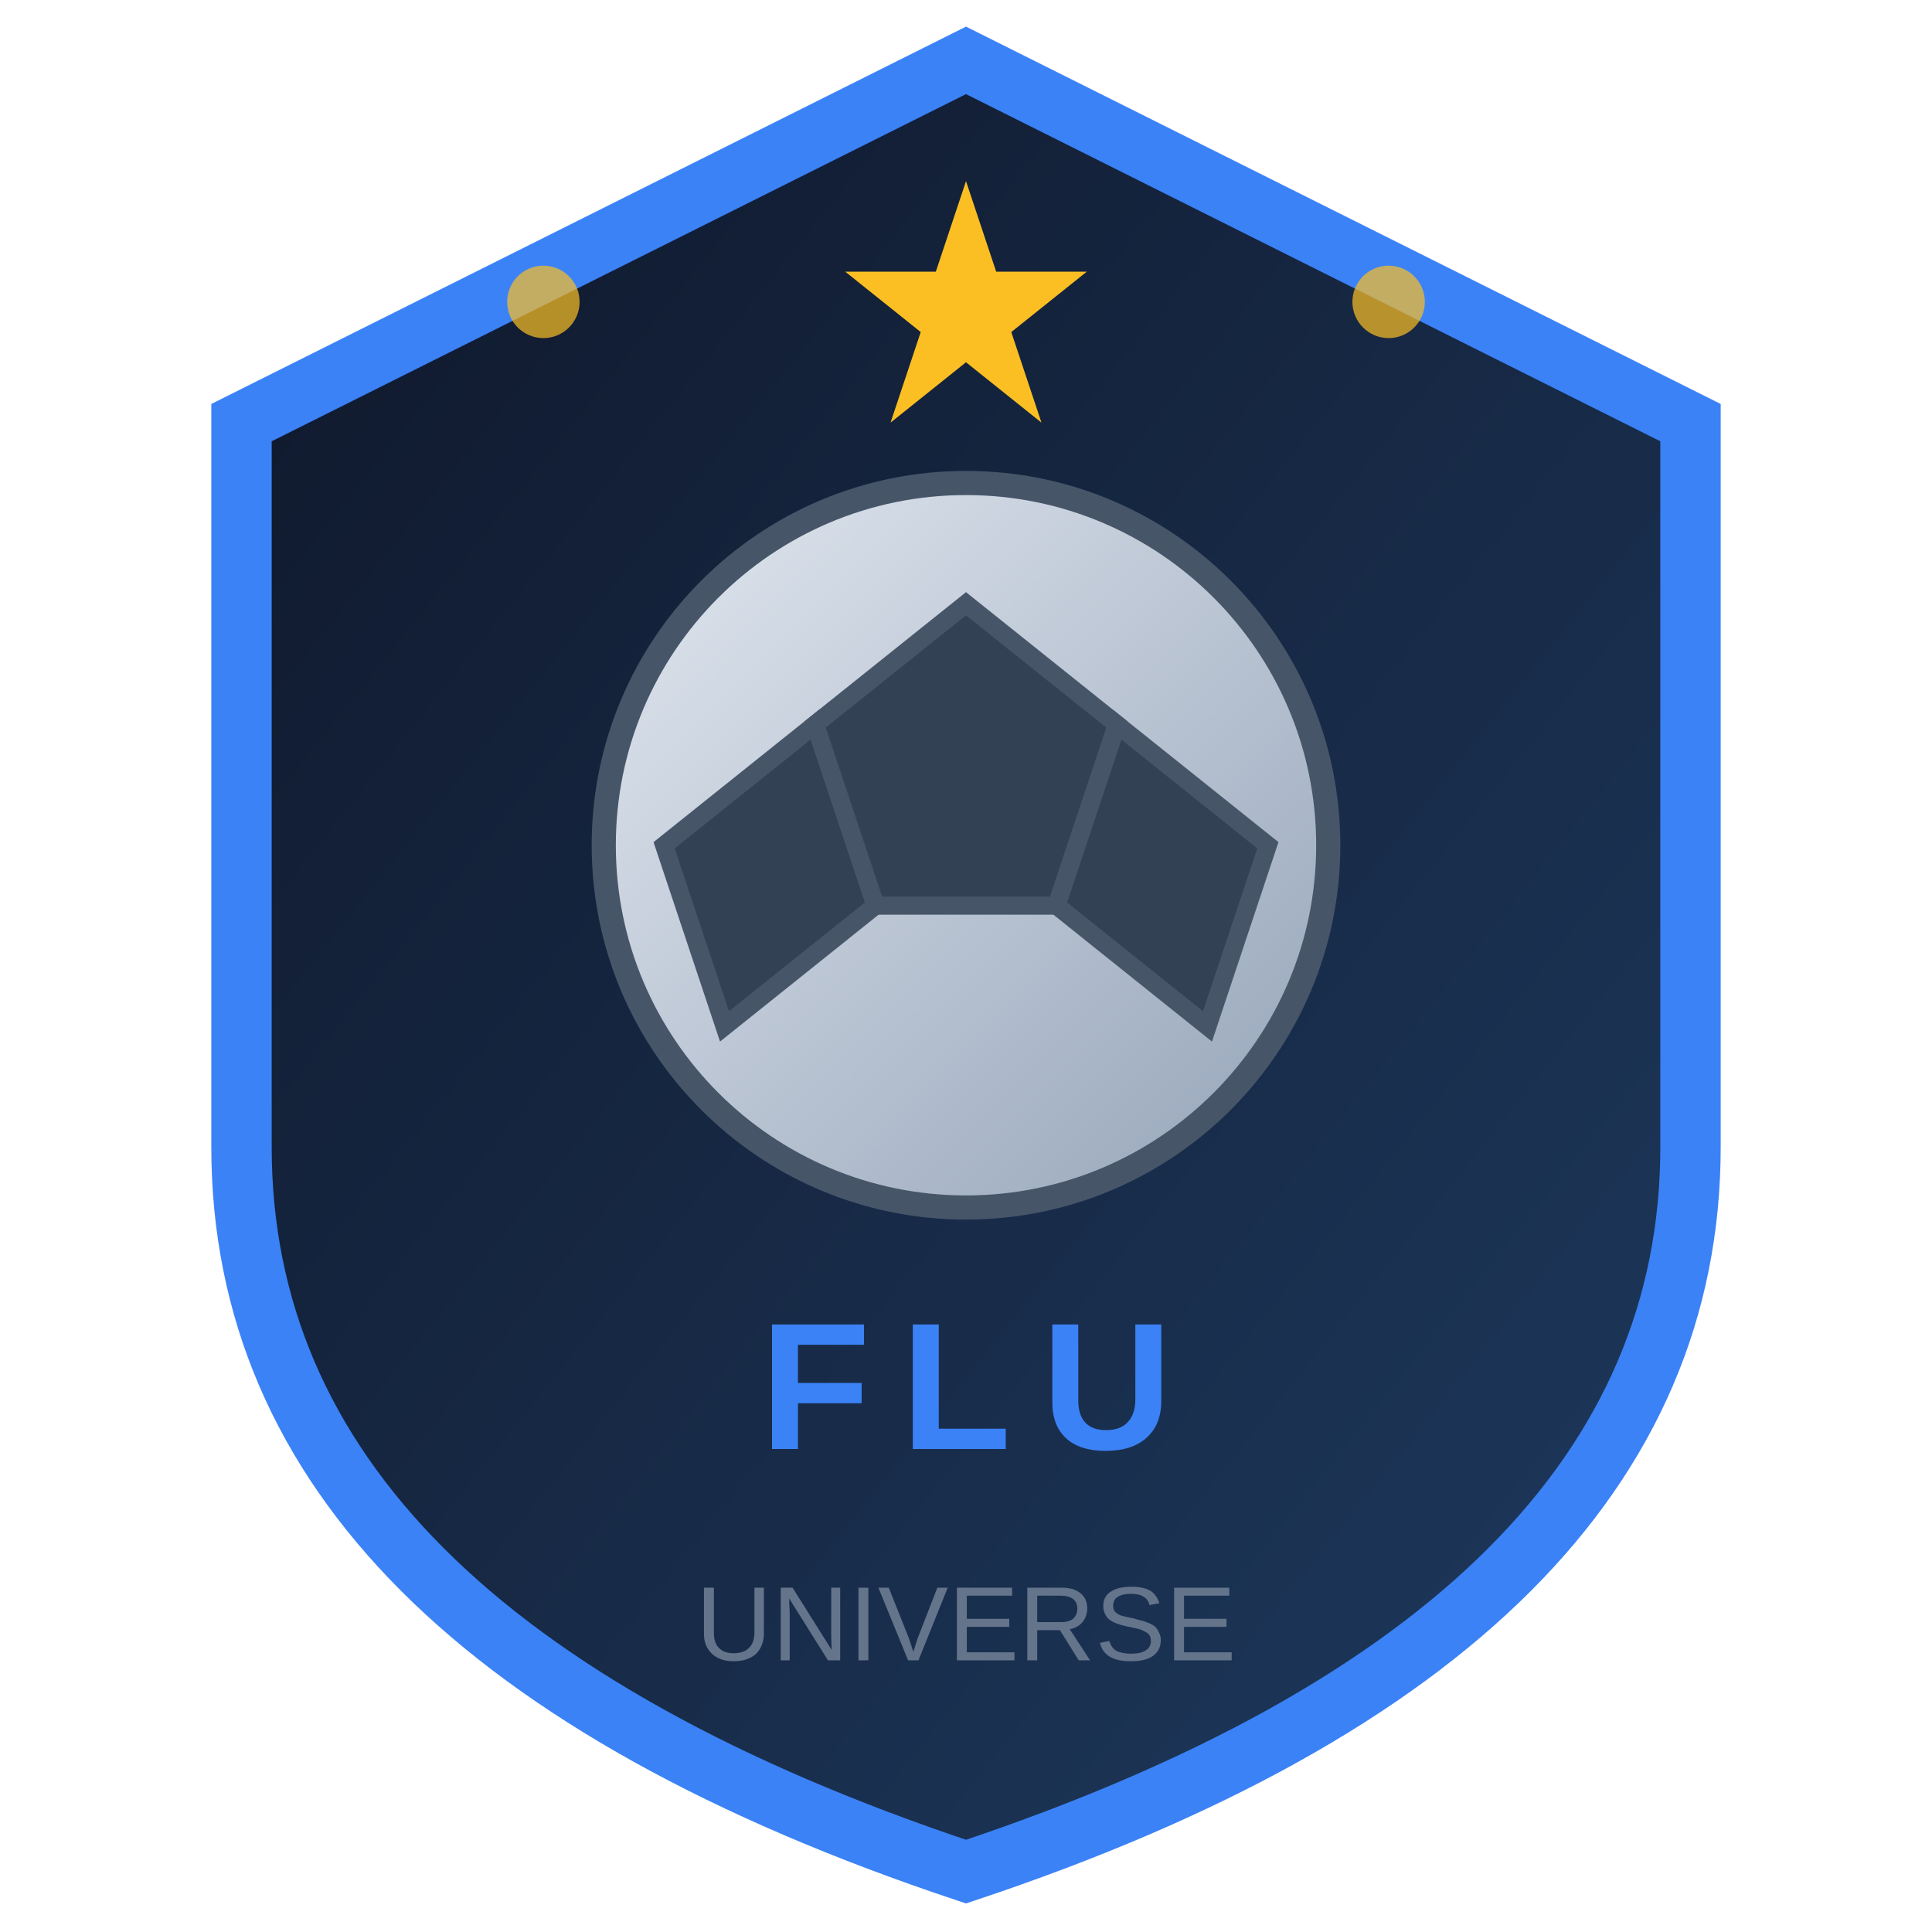
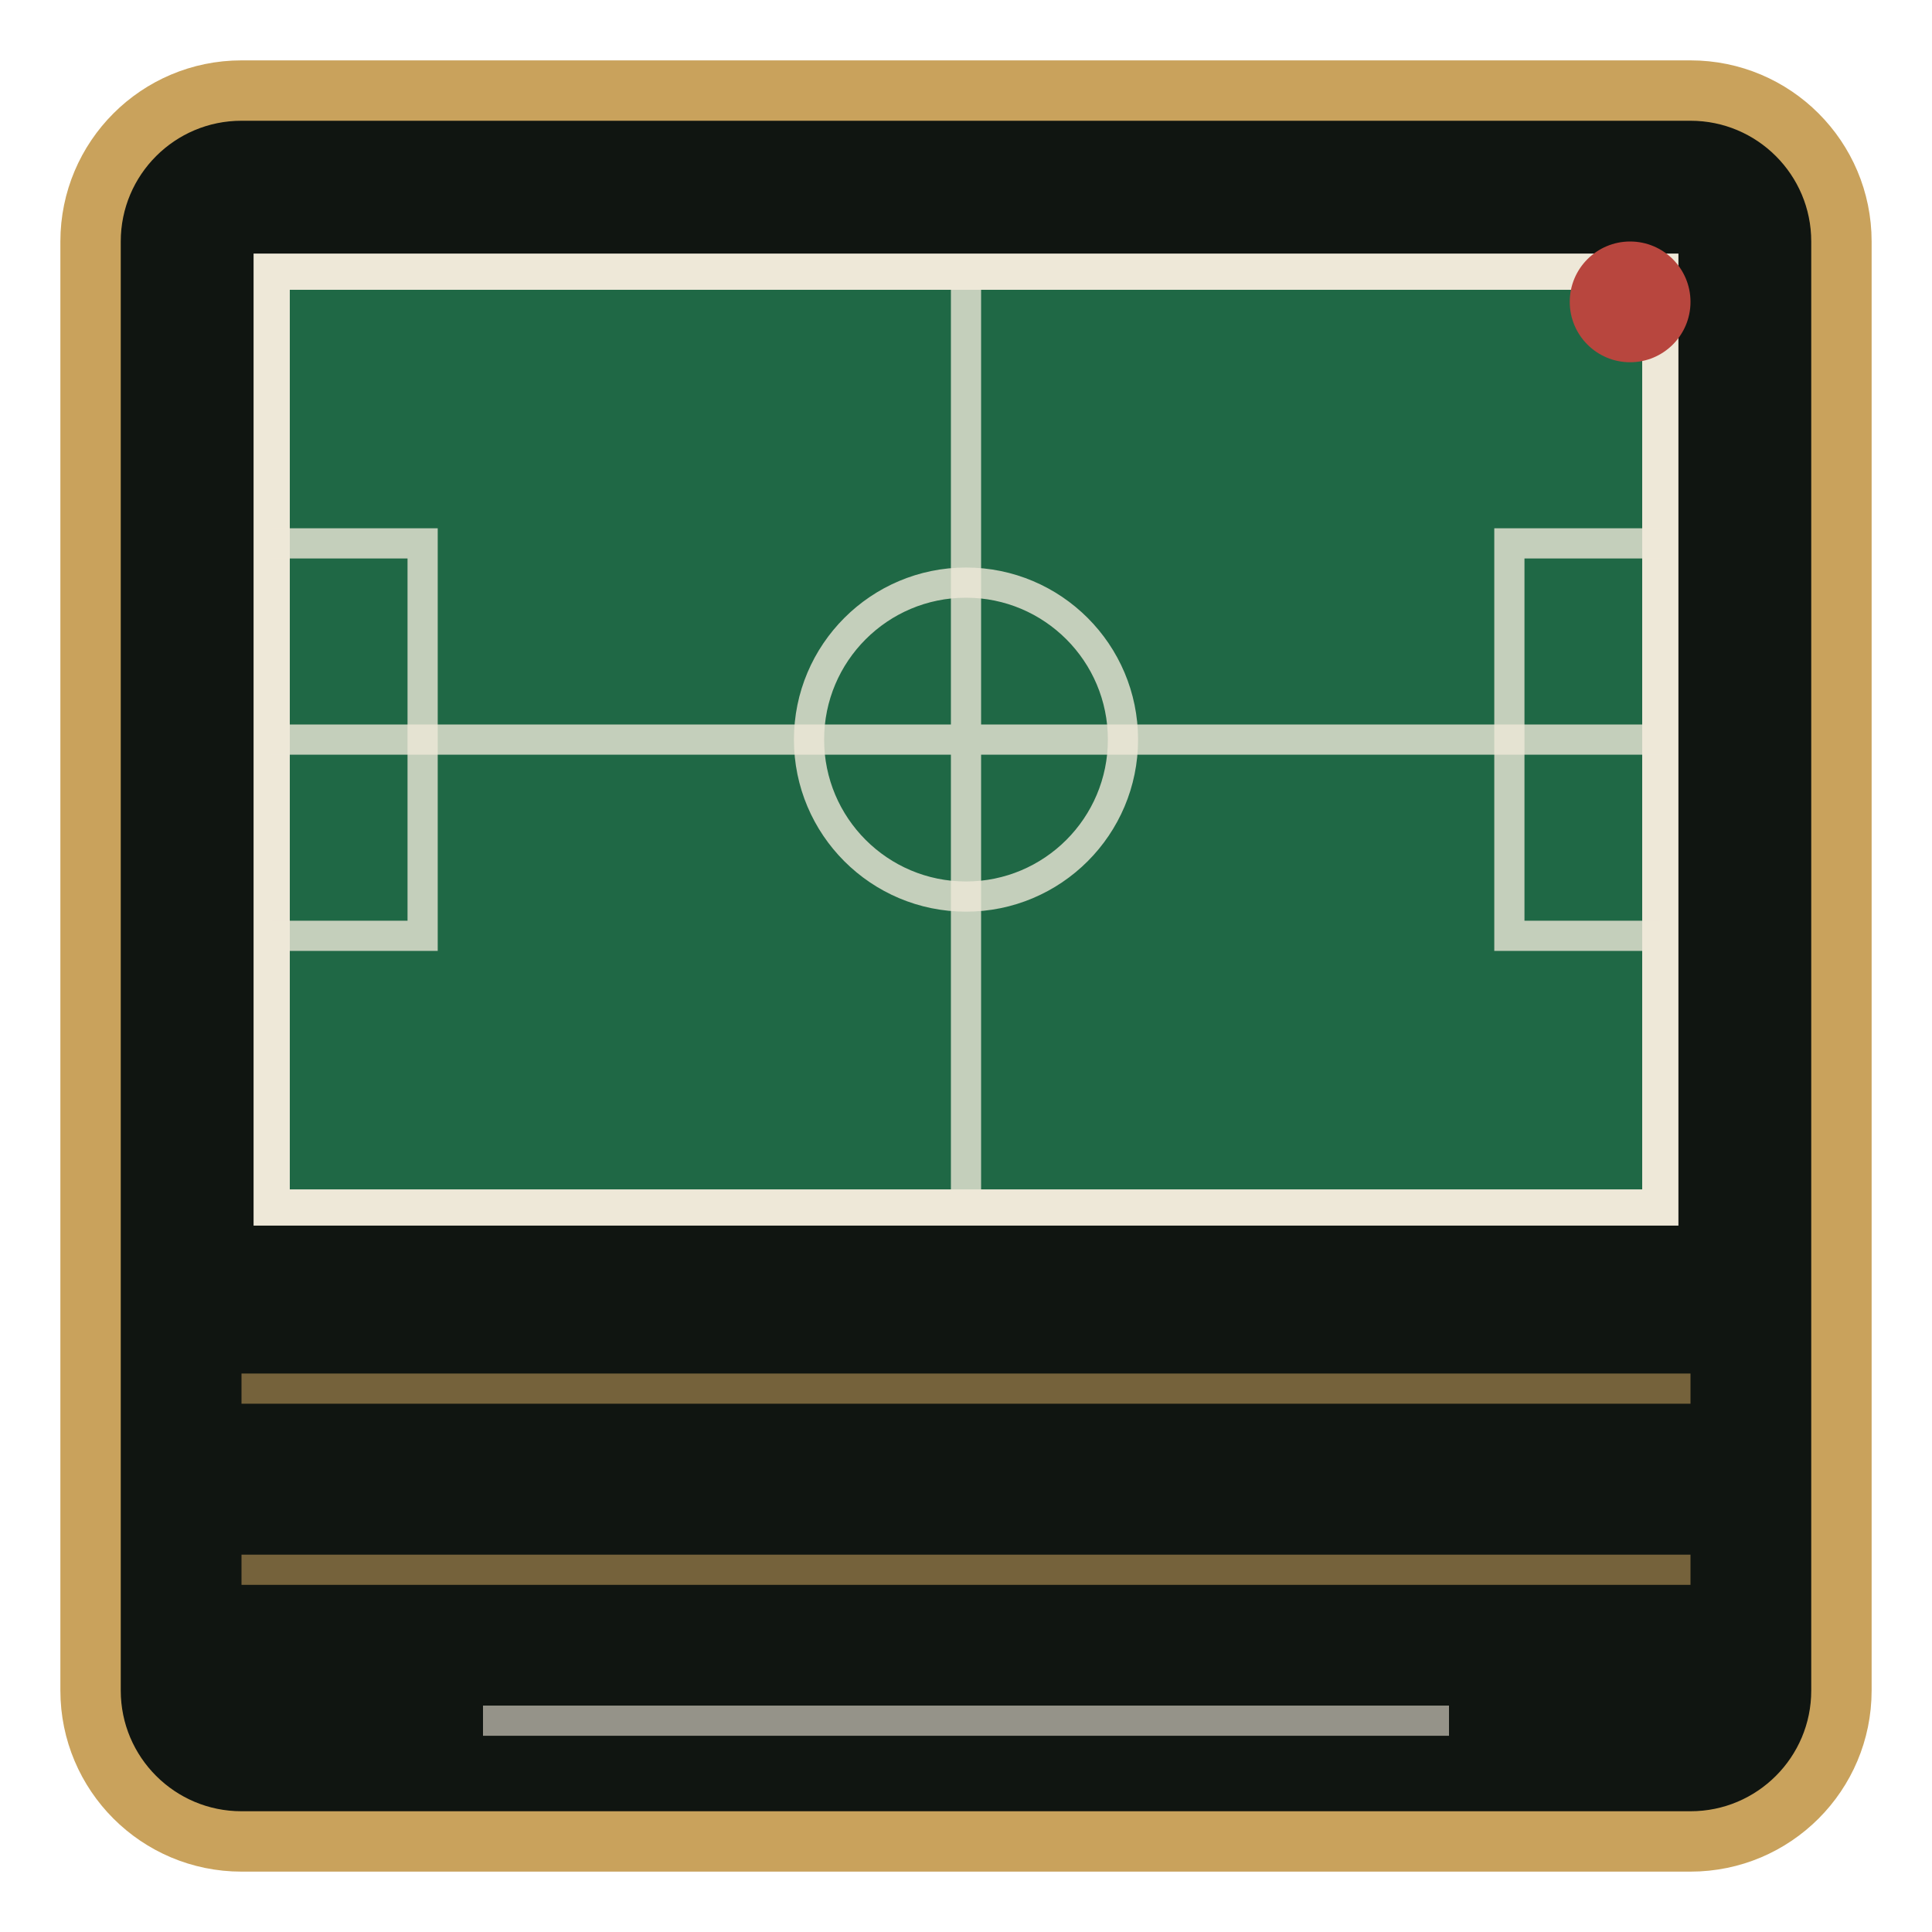
- <svg xmlns="http://www.w3.org/2000/svg" viewBox="0 0 64 64">
-   <defs>
-     <linearGradient id="bg" x1="0" y1="0" x2="1" y2="1">
-       <stop offset="0%" stop-color="#0f172a" />
-       <stop offset="100%" stop-color="#1e3a5f" />
-     </linearGradient>
-     <linearGradient id="ball" x1="0" y1="0" x2="1" y2="1">
-       <stop offset="0%" stop-color="#e2e8f0" />
-       <stop offset="100%" stop-color="#94a3b8" />
-     </linearGradient>
-   </defs>
-   <path d="M32 2 L56 14 L56 38 Q56 54 32 62 Q8 54 8 38 L8 14 Z" fill="url(#bg)" stroke="#3b82f6" stroke-width="2" />
-   <circle cx="32" cy="28" r="12" fill="url(#ball)" stroke="#475569" stroke-width="0.8" />
-   <path d="M32 20 L37 24 L35 30 L29 30 L27 24 Z" fill="#334155" stroke="#475569" stroke-width="0.6" />
-   <path d="M37 24 L42 28 L40 34 L35 30 Z" fill="#334155" stroke="#475569" stroke-width="0.6" />
-   <path d="M27 24 L22 28 L24 34 L29 30 Z" fill="#334155" stroke="#475569" stroke-width="0.6" />
-   <polygon points="32,6 33,9 36,9 33.5,11 34.5,14 32,12 29.5,14 30.5,11 28,9 31,9" fill="#fbbf24" />
-   <circle cx="18" cy="10" r="1.2" fill="#fbbf24" opacity="0.7" />
-   <circle cx="46" cy="10" r="1.2" fill="#fbbf24" opacity="0.7" />
-   <text x="32" y="48" text-anchor="middle" fill="#3b82f6" font-family="Arial,Helvetica,sans-serif" font-size="6" font-weight="900" letter-spacing="1">FLU</text>
-   <text x="32" y="55" text-anchor="middle" fill="#64748b" font-family="Arial,Helvetica,sans-serif" font-size="3.5">UNIVERSE</text>
+ <svg xmlns="http://www.w3.org/2000/svg" viewBox="0 0 64 64" role="img" aria-label="下一季见标志">
+   <rect x="3" y="3" width="58" height="58" rx="5" fill="#101511" stroke="#c9a25c" stroke-width="2" />
+   <path d="M9 9h46v31H9z" fill="#1f6845" stroke="#eee8d8" stroke-width="1.2" />
+   <path d="M32 9v31M9 24.5h46" stroke="#eee8d8" stroke-width="1" opacity=".8" />
+   <circle cx="32" cy="24.5" r="5.2" fill="none" stroke="#eee8d8" stroke-width="1" opacity=".8" />
+   <path d="M9 18h5v13H9m46-13h-5v13h5" fill="none" stroke="#eee8d8" stroke-width="1" opacity=".8" />
+   <path d="M8 46h48M8 52h48" stroke="#c9a25c" stroke-width="1" opacity=".55" />
+   <path d="M16 57h32" stroke="#eee8d8" stroke-width="1" opacity=".6" />
+   <circle cx="54" cy="10" r="2" fill="#b8463e" />
</svg>
